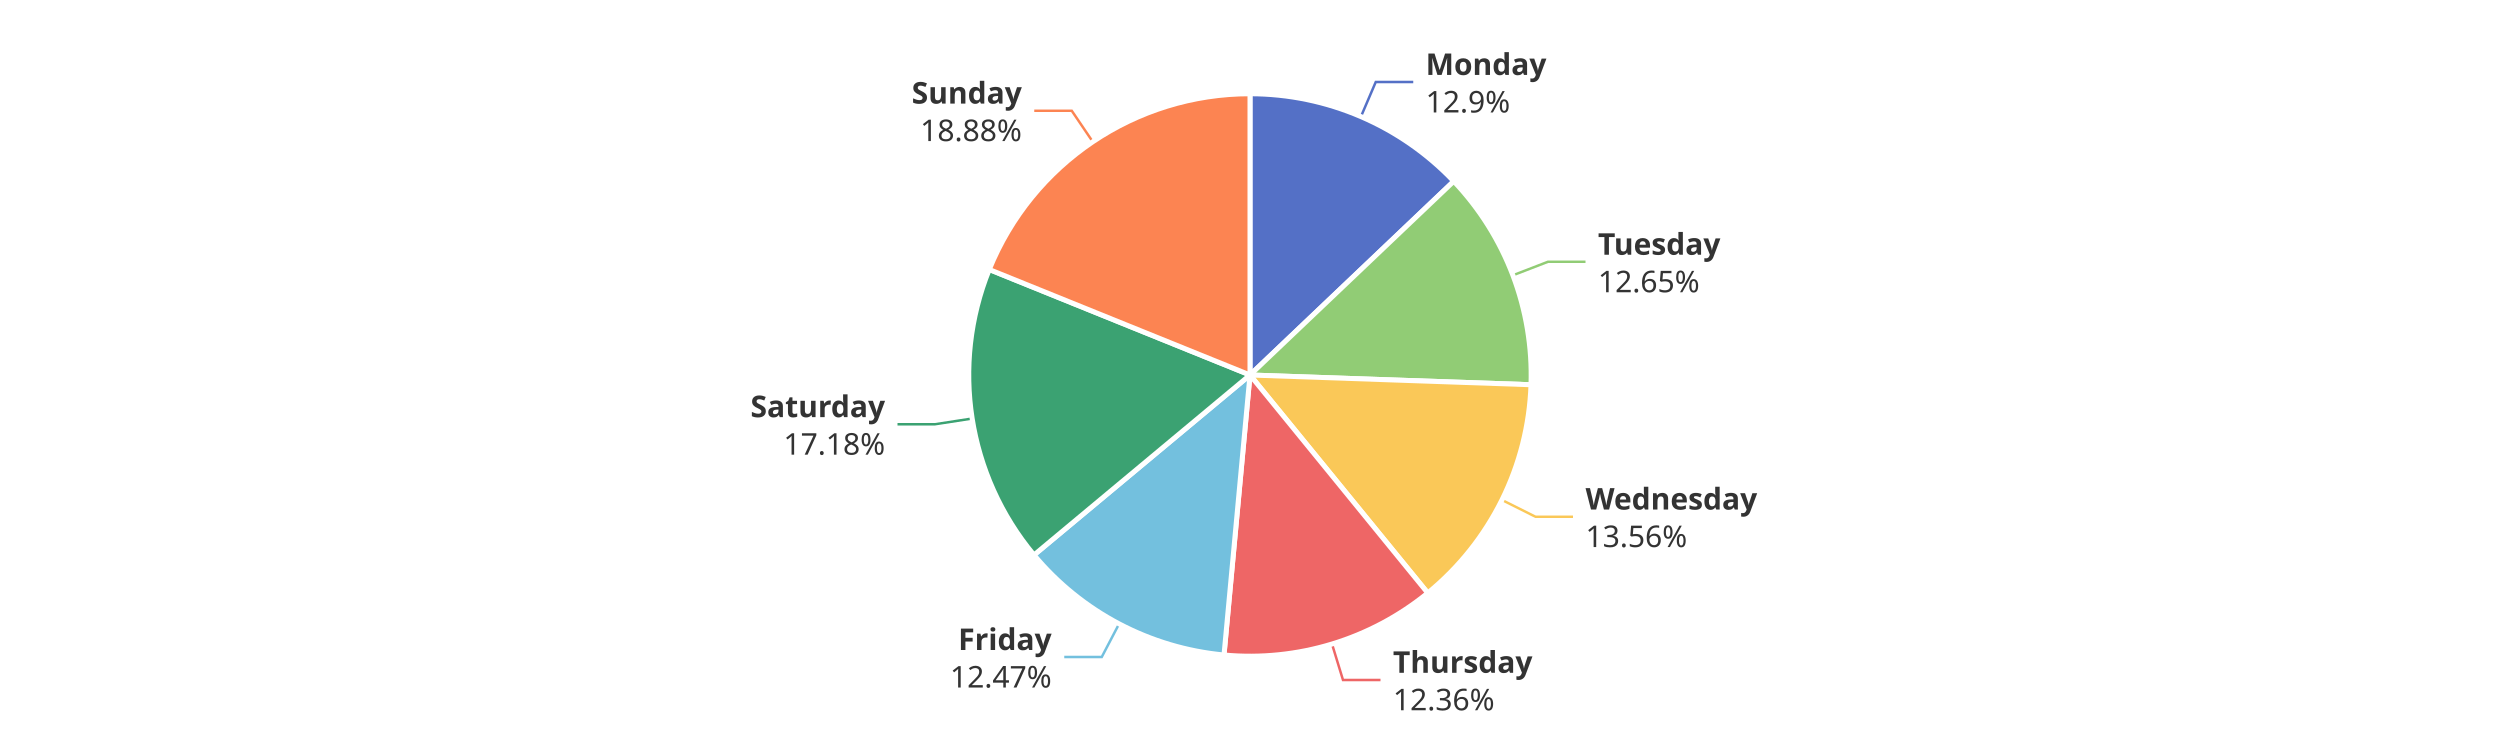
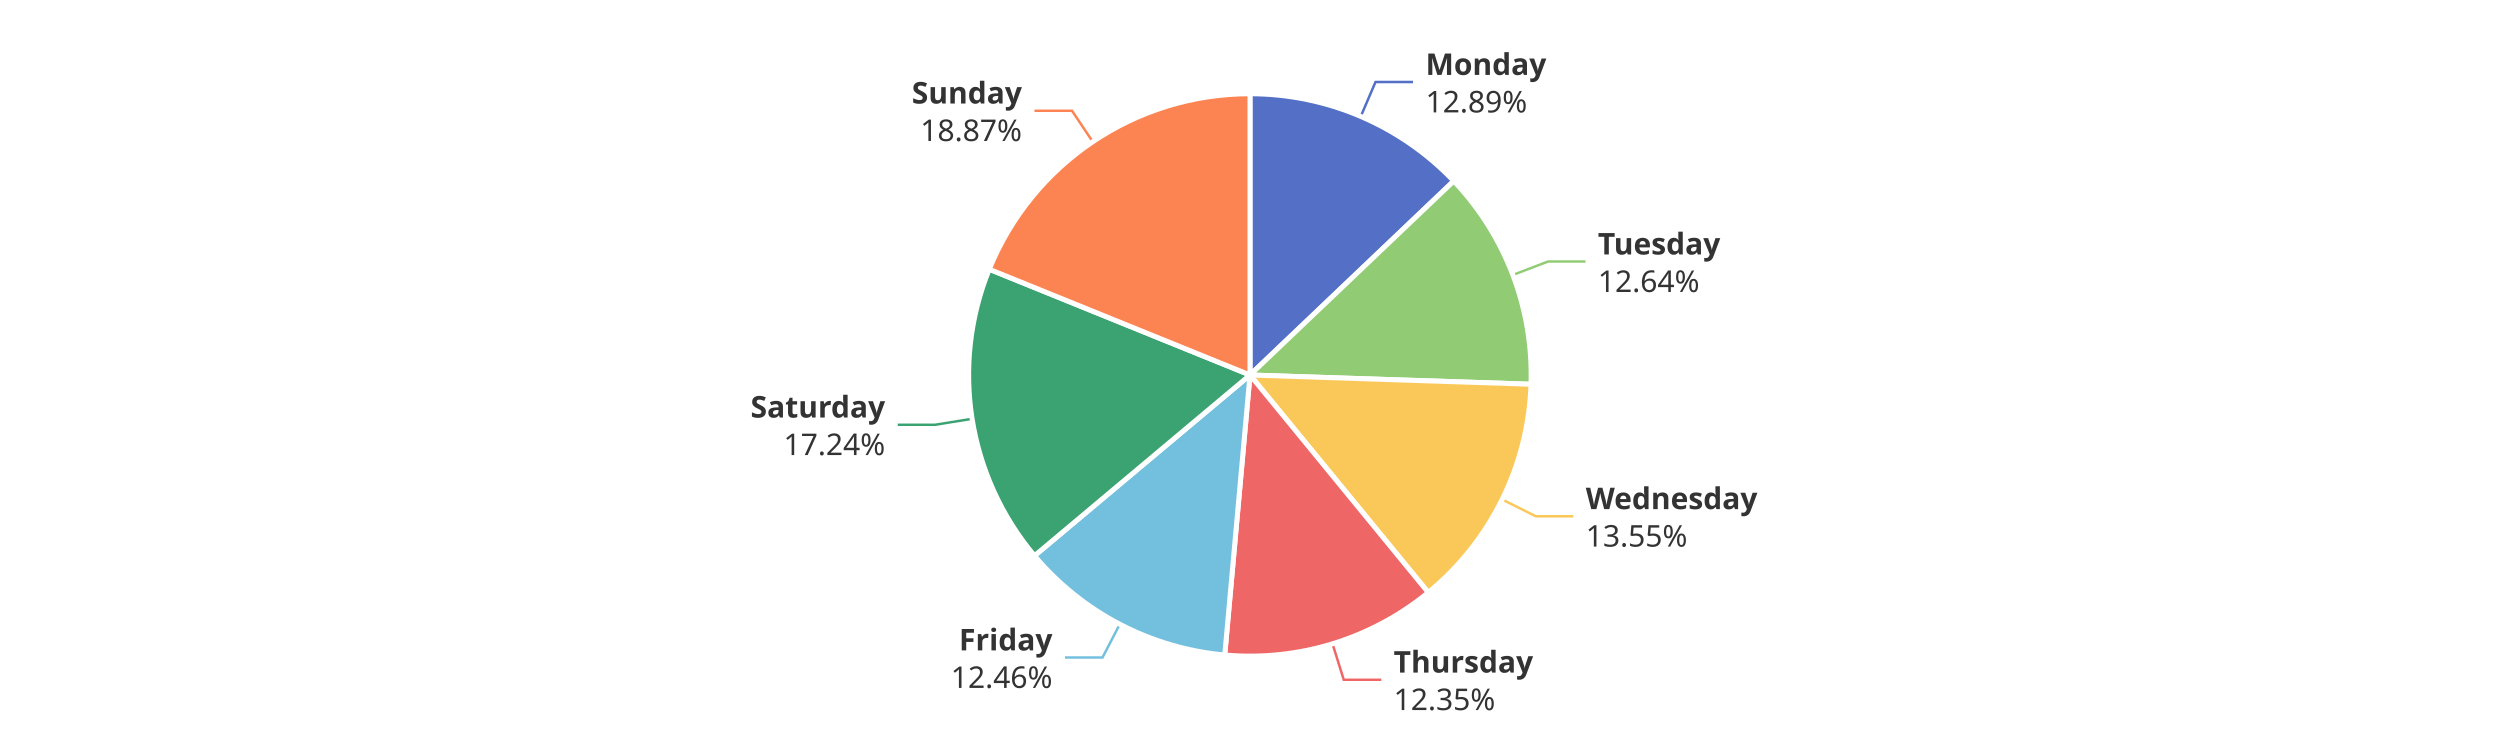
<svg xmlns="http://www.w3.org/2000/svg" width="1000" height="300" version="1.1" baseProfile="full" viewBox="0 0 1000 300">
  <rect width="1000" height="300" x="0" y="0" id="0" fill="#ffffff" />
-   <polyline points="544.4 46.6 550.3 32.8 565.3 32.8" fill="none" stroke="#5470c6" />
-   <polyline points="605.2 110.1 619.2 104.7 634.2 104.7" fill="none" stroke="#91cc75" />
-   <polyline points="600.8 200 614.2 206.7 629.2 206.7" fill="none" stroke="#fac858" />
-   <polyline points="532.8 257.6 537.2 272 552.2 272" fill="none" stroke="#ee6666" />
-   <polyline points="447.6 249.6 440.7 262.8 425.7 262.8" fill="none" stroke="#73c0de" />
-   <polyline points="388.9 167.4 374 169.7 359 169.7" fill="none" stroke="#3ba272" />
-   <polyline points="437.1 56.7 428.7 44.3 413.7 44.3" fill="none" stroke="#fc8452" />
-   <path d="M500 37.5A112.5 112.5 0 0 1 581.5 72.5L500 150Z" fill="#5470c6" stroke="#fff" stroke-width="2" stroke-linejoin="round" />
-   <path d="M581.5 72.5A112.5 112.5 0 0 1 612.4 153.9L500 150Z" fill="#91cc75" stroke="#fff" stroke-width="2" stroke-linejoin="round" />
-   <path d="M612.4 153.9A112.5 112.5 0 0 1 571.1 237.2L500 150Z" fill="#fac858" stroke="#fff" stroke-width="2" stroke-linejoin="round" />
-   <path d="M571.1 237.2A112.5 112.5 0 0 1 489.6 262L500 150Z" fill="#ee6666" stroke="#fff" stroke-width="2" stroke-linejoin="round" />
-   <path d="M489.6 262A112.5 112.5 0 0 1 413.6 222L500 150Z" fill="#73c0de" stroke="#fff" stroke-width="2" stroke-linejoin="round" />
-   <path d="M413.6 222A112.5 112.5 0 0 1 395.7 107.8L500 150Z" fill="#3ba272" stroke="#fff" stroke-width="2" stroke-linejoin="round" />
-   <path d="M395.7 107.8A112.5 112.5 0 0 1 500 37.5L500 150Z" fill="#fc8452" stroke="#fff" stroke-width="2" stroke-linejoin="round" />
-   <path d="M0 -15l42.8 0l0 30l-42.8 0Z" transform="translate(570.2685 32.8278)" fill="none" />
-   <text dominant-baseline="central" text-anchor="start" style="font-size:12px;font-family:sans-serif;font-weight:bold;" y="-7.5" transform="translate(570.2685 32.8278)" fill="#333" stroke="rgb(255,255,255)" stroke-width="2" paint-order="stroke" stroke-miterlimit="2">Monday</text>
-   <text dominant-baseline="central" text-anchor="start" style="font-size:12px;font-family:sans-serif;" y="7.5" transform="translate(570.2685 32.8278)" fill="#333" stroke="rgb(255,255,255)" stroke-width="2" paint-order="stroke" stroke-miterlimit="2">12.9%</text>
-   <path d="M0 -15l46.2 0l0 30l-46.2 0Z" transform="translate(639.1982 104.7447)" fill="none" />
-   <text dominant-baseline="central" text-anchor="start" style="font-size:12px;font-family:sans-serif;font-weight:bold;" y="-7.5" transform="translate(639.1982 104.7447)" fill="#333" stroke="rgb(255,255,255)" stroke-width="2" paint-order="stroke" stroke-miterlimit="2">Tuesday</text>
-   <text dominant-baseline="central" text-anchor="start" style="font-size:12px;font-family:sans-serif;" y="7.5" transform="translate(639.1982 104.7447)" fill="#333" stroke="rgb(255,255,255)" stroke-width="2" paint-order="stroke" stroke-miterlimit="2">12.65%</text>
-   <path d="M0 -15l63.6 0l0 30l-63.6 0Z" transform="translate(634.2151 206.6671)" fill="none" />
-   <text dominant-baseline="central" text-anchor="start" style="font-size:12px;font-family:sans-serif;font-weight:bold;" y="-7.5" transform="translate(634.2151 206.6671)" fill="#333" stroke="rgb(255,255,255)" stroke-width="2" paint-order="stroke" stroke-miterlimit="2">Wednesday</text>
-   <text dominant-baseline="central" text-anchor="start" style="font-size:12px;font-family:sans-serif;" y="7.5" transform="translate(634.2151 206.6671)" fill="#333" stroke="rgb(255,255,255)" stroke-width="2" paint-order="stroke" stroke-miterlimit="2">13.56%</text>
-   <path d="M0 -15l50.2 0l0 30l-50.2 0Z" transform="translate(557.1837 271.9574)" fill="none" />
-   <text dominant-baseline="central" text-anchor="start" style="font-size:12px;font-family:sans-serif;font-weight:bold;" y="-7.5" transform="translate(557.1837 271.9574)" fill="#333" stroke="rgb(255,255,255)" stroke-width="2" paint-order="stroke" stroke-miterlimit="2">Thursday</text>
-   <text dominant-baseline="central" text-anchor="start" style="font-size:12px;font-family:sans-serif;" y="7.5" transform="translate(557.1837 271.9574)" fill="#333" stroke="rgb(255,255,255)" stroke-width="2" paint-order="stroke" stroke-miterlimit="2">12.36%</text>
-   <path d="M-40.9 -15l40.9 0l0 30l-40.9 0Z" transform="translate(420.6578 262.8484)" fill="none" />
-   <text dominant-baseline="central" text-anchor="end" style="font-size:12px;font-family:sans-serif;font-weight:bold;" y="-7.5" transform="translate(420.6578 262.8484)" fill="#333" stroke="rgb(255,255,255)" stroke-width="2" paint-order="stroke" stroke-miterlimit="2">Friday</text>
-   <text dominant-baseline="central" text-anchor="end" style="font-size:12px;font-family:sans-serif;" y="7.5" transform="translate(420.6578 262.8484)" fill="#333" stroke="rgb(255,255,255)" stroke-width="2" paint-order="stroke" stroke-miterlimit="2">12.47%</text>
-   <path d="M-48.2 -15l48.2 0l0 30l-48.2 0Z" transform="translate(354.0324 169.708)" fill="none" />
-   <text dominant-baseline="central" text-anchor="end" style="font-size:12px;font-family:sans-serif;font-weight:bold;" y="-7.5" transform="translate(354.0324 169.708)" fill="#333" stroke="rgb(255,255,255)" stroke-width="2" paint-order="stroke" stroke-miterlimit="2">Saturday</text>
-   <text dominant-baseline="central" text-anchor="end" style="font-size:12px;font-family:sans-serif;" y="7.5" transform="translate(354.0324 169.708)" fill="#333" stroke="rgb(255,255,255)" stroke-width="2" paint-order="stroke" stroke-miterlimit="2">17.18%</text>
-   <path d="M-40.9 -15l40.9 0l0 30l-40.9 0Z" transform="translate(408.7324 44.2778)" fill="none" />
-   <text dominant-baseline="central" text-anchor="end" style="font-size:12px;font-family:sans-serif;font-weight:bold;" y="-7.5" transform="translate(408.7324 44.2778)" fill="#333" stroke="rgb(255,255,255)" stroke-width="2" paint-order="stroke" stroke-miterlimit="2">Sunday</text>
-   <text dominant-baseline="central" text-anchor="end" style="font-size:12px;font-family:sans-serif;" y="7.5" transform="translate(408.7324 44.2778)" fill="#333" stroke="rgb(255,255,255)" stroke-width="2" paint-order="stroke" stroke-miterlimit="2">18.88%</text>
+   <polyline points="544.3 46.6 550.2 32.8 565.2 32.8" fill="none" stroke="#5470c6" />
+   <polyline points="605.1 110 619.2 104.6 634.2 104.6" fill="none" stroke="#91cc75" />
+   <polyline points="600.9 199.8 614.3 206.5 629.3 206.5" fill="none" stroke="#fac858" />
+   <polyline points="533 257.5 537.5 271.9 552.5 271.9" fill="none" stroke="#ee6666" />
+   <polyline points="447.9 249.7 441 263 426 263" fill="none" stroke="#73c0de" />
+   <polyline points="388.9 167.5 374.1 169.9 359.1 169.9" fill="none" stroke="#3ba272" />
+   <polyline points="437.1 56.7 428.8 44.3 413.8 44.3" fill="none" stroke="#fc8452" />
+   <path d="M500 37.5A112.5 112.5 0 0 1 581.5 72.4L500 150Z" fill="#5470c6" stroke="#fff" stroke-width="2" stroke-linejoin="round" />
+   <path d="M581.5 72.4A112.5 112.5 0 0 1 612.4 153.7L500 150Z" fill="#91cc75" stroke="#fff" stroke-width="2" stroke-linejoin="round" />
+   <path d="M612.4 153.7A112.5 112.5 0 0 1 571.3 237L500 150Z" fill="#fac858" stroke="#fff" stroke-width="2" stroke-linejoin="round" />
+   <path d="M571.3 237A112.5 112.5 0 0 1 489.9 262L500 150Z" fill="#ee6666" stroke="#fff" stroke-width="2" stroke-linejoin="round" />
+   <path d="M489.9 262A112.5 112.5 0 0 1 413.8 222.3L500 150Z" fill="#73c0de" stroke="#fff" stroke-width="2" stroke-linejoin="round" />
+   <path d="M413.8 222.3A112.5 112.5 0 0 1 395.7 107.7L500 150Z" fill="#3ba272" stroke="#fff" stroke-width="2" stroke-linejoin="round" />
+   <path d="M395.7 107.7A112.5 112.5 0 0 1 500 37.5L500 150Z" fill="#fc8452" stroke="#fff" stroke-width="2" stroke-linejoin="round" />
+   <path d="M0 -15l42.8 0l0 30l-42.8 0Z" transform="translate(570.2317 32.812)" fill="none" />
+   <text dominant-baseline="central" text-anchor="start" style="font-size:12px;font-family:sans-serif;font-weight:bold;" y="-7.5" transform="translate(570.2317 32.812)" fill="#333" stroke="rgb(255,255,255)" stroke-width="2" paint-order="stroke" stroke-miterlimit="2">Monday</text>
+   <text dominant-baseline="central" text-anchor="start" style="font-size:12px;font-family:sans-serif;" y="7.5" transform="translate(570.2317 32.812)" fill="#333" stroke="rgb(255,255,255)" stroke-width="2" paint-order="stroke" stroke-miterlimit="2">12.89%</text>
+   <path d="M0 -15l46.2 0l0 30l-46.2 0Z" transform="translate(639.1555 104.6323)" fill="none" />
+   <text dominant-baseline="central" text-anchor="start" style="font-size:12px;font-family:sans-serif;font-weight:bold;" y="-7.5" transform="translate(639.1555 104.6323)" fill="#333" stroke="rgb(255,255,255)" stroke-width="2" paint-order="stroke" stroke-miterlimit="2">Tuesday</text>
+   <text dominant-baseline="central" text-anchor="start" style="font-size:12px;font-family:sans-serif;" y="7.5" transform="translate(639.1555 104.6323)" fill="#333" stroke="rgb(255,255,255)" stroke-width="2" paint-order="stroke" stroke-miterlimit="2">12.64%</text>
+   <path d="M0 -15l63.6 0l0 30l-63.6 0Z" transform="translate(634.304 206.4876)" fill="none" />
+   <text dominant-baseline="central" text-anchor="start" style="font-size:12px;font-family:sans-serif;font-weight:bold;" y="-7.5" transform="translate(634.304 206.4876)" fill="#333" stroke="rgb(255,255,255)" stroke-width="2" paint-order="stroke" stroke-miterlimit="2">Wednesday</text>
+   <text dominant-baseline="central" text-anchor="start" style="font-size:12px;font-family:sans-serif;" y="7.5" transform="translate(634.304 206.4876)" fill="#333" stroke="rgb(255,255,255)" stroke-width="2" paint-order="stroke" stroke-miterlimit="2">13.55%</text>
+   <path d="M0 -15l50.2 0l0 30l-50.2 0Z" transform="translate(557.4519 271.8754)" fill="none" />
+   <text dominant-baseline="central" text-anchor="start" style="font-size:12px;font-family:sans-serif;font-weight:bold;" y="-7.5" transform="translate(557.4519 271.8754)" fill="#333" stroke="rgb(255,255,255)" stroke-width="2" paint-order="stroke" stroke-miterlimit="2">Thursday</text>
+   <text dominant-baseline="central" text-anchor="start" style="font-size:12px;font-family:sans-serif;" y="7.5" transform="translate(557.4519 271.8754)" fill="#333" stroke="rgb(255,255,255)" stroke-width="2" paint-order="stroke" stroke-miterlimit="2">12.35%</text>
+   <path d="M-40.9 -15l40.9 0l0 30l-40.9 0Z" transform="translate(420.9771 263.0157)" fill="none" />
+   <text dominant-baseline="central" text-anchor="end" style="font-size:12px;font-family:sans-serif;font-weight:bold;" y="-7.5" transform="translate(420.9771 263.0157)" fill="#333" stroke="rgb(255,255,255)" stroke-width="2" paint-order="stroke" stroke-miterlimit="2">Friday</text>
+   <text dominant-baseline="central" text-anchor="end" style="font-size:12px;font-family:sans-serif;" y="7.5" transform="translate(420.9771 263.0157)" fill="#333" stroke="rgb(255,255,255)" stroke-width="2" paint-order="stroke" stroke-miterlimit="2">12.46%</text>
+   <path d="M-48.2 -15l48.2 0l0 30l-48.2 0Z" transform="translate(354.0572 169.8663)" fill="none" />
+   <text dominant-baseline="central" text-anchor="end" style="font-size:12px;font-family:sans-serif;font-weight:bold;" y="-7.5" transform="translate(354.0572 169.8663)" fill="#333" stroke="rgb(255,255,255)" stroke-width="2" paint-order="stroke" stroke-miterlimit="2">Saturday</text>
+   <text dominant-baseline="central" text-anchor="end" style="font-size:12px;font-family:sans-serif;" y="7.5" transform="translate(354.0572 169.8663)" fill="#333" stroke="rgb(255,255,255)" stroke-width="2" paint-order="stroke" stroke-miterlimit="2">17.24%</text>
+   <path d="M-40.9 -15l40.9 0l0 30l-40.9 0Z" transform="translate(408.7656 44.2554)" fill="none" />
+   <text dominant-baseline="central" text-anchor="end" style="font-size:12px;font-family:sans-serif;font-weight:bold;" y="-7.5" transform="translate(408.7656 44.2554)" fill="#333" stroke="rgb(255,255,255)" stroke-width="2" paint-order="stroke" stroke-miterlimit="2">Sunday</text>
+   <text dominant-baseline="central" text-anchor="end" style="font-size:12px;font-family:sans-serif;" y="7.5" transform="translate(408.7656 44.2554)" fill="#333" stroke="rgb(255,255,255)" stroke-width="2" paint-order="stroke" stroke-miterlimit="2">18.87%</text>
</svg>
